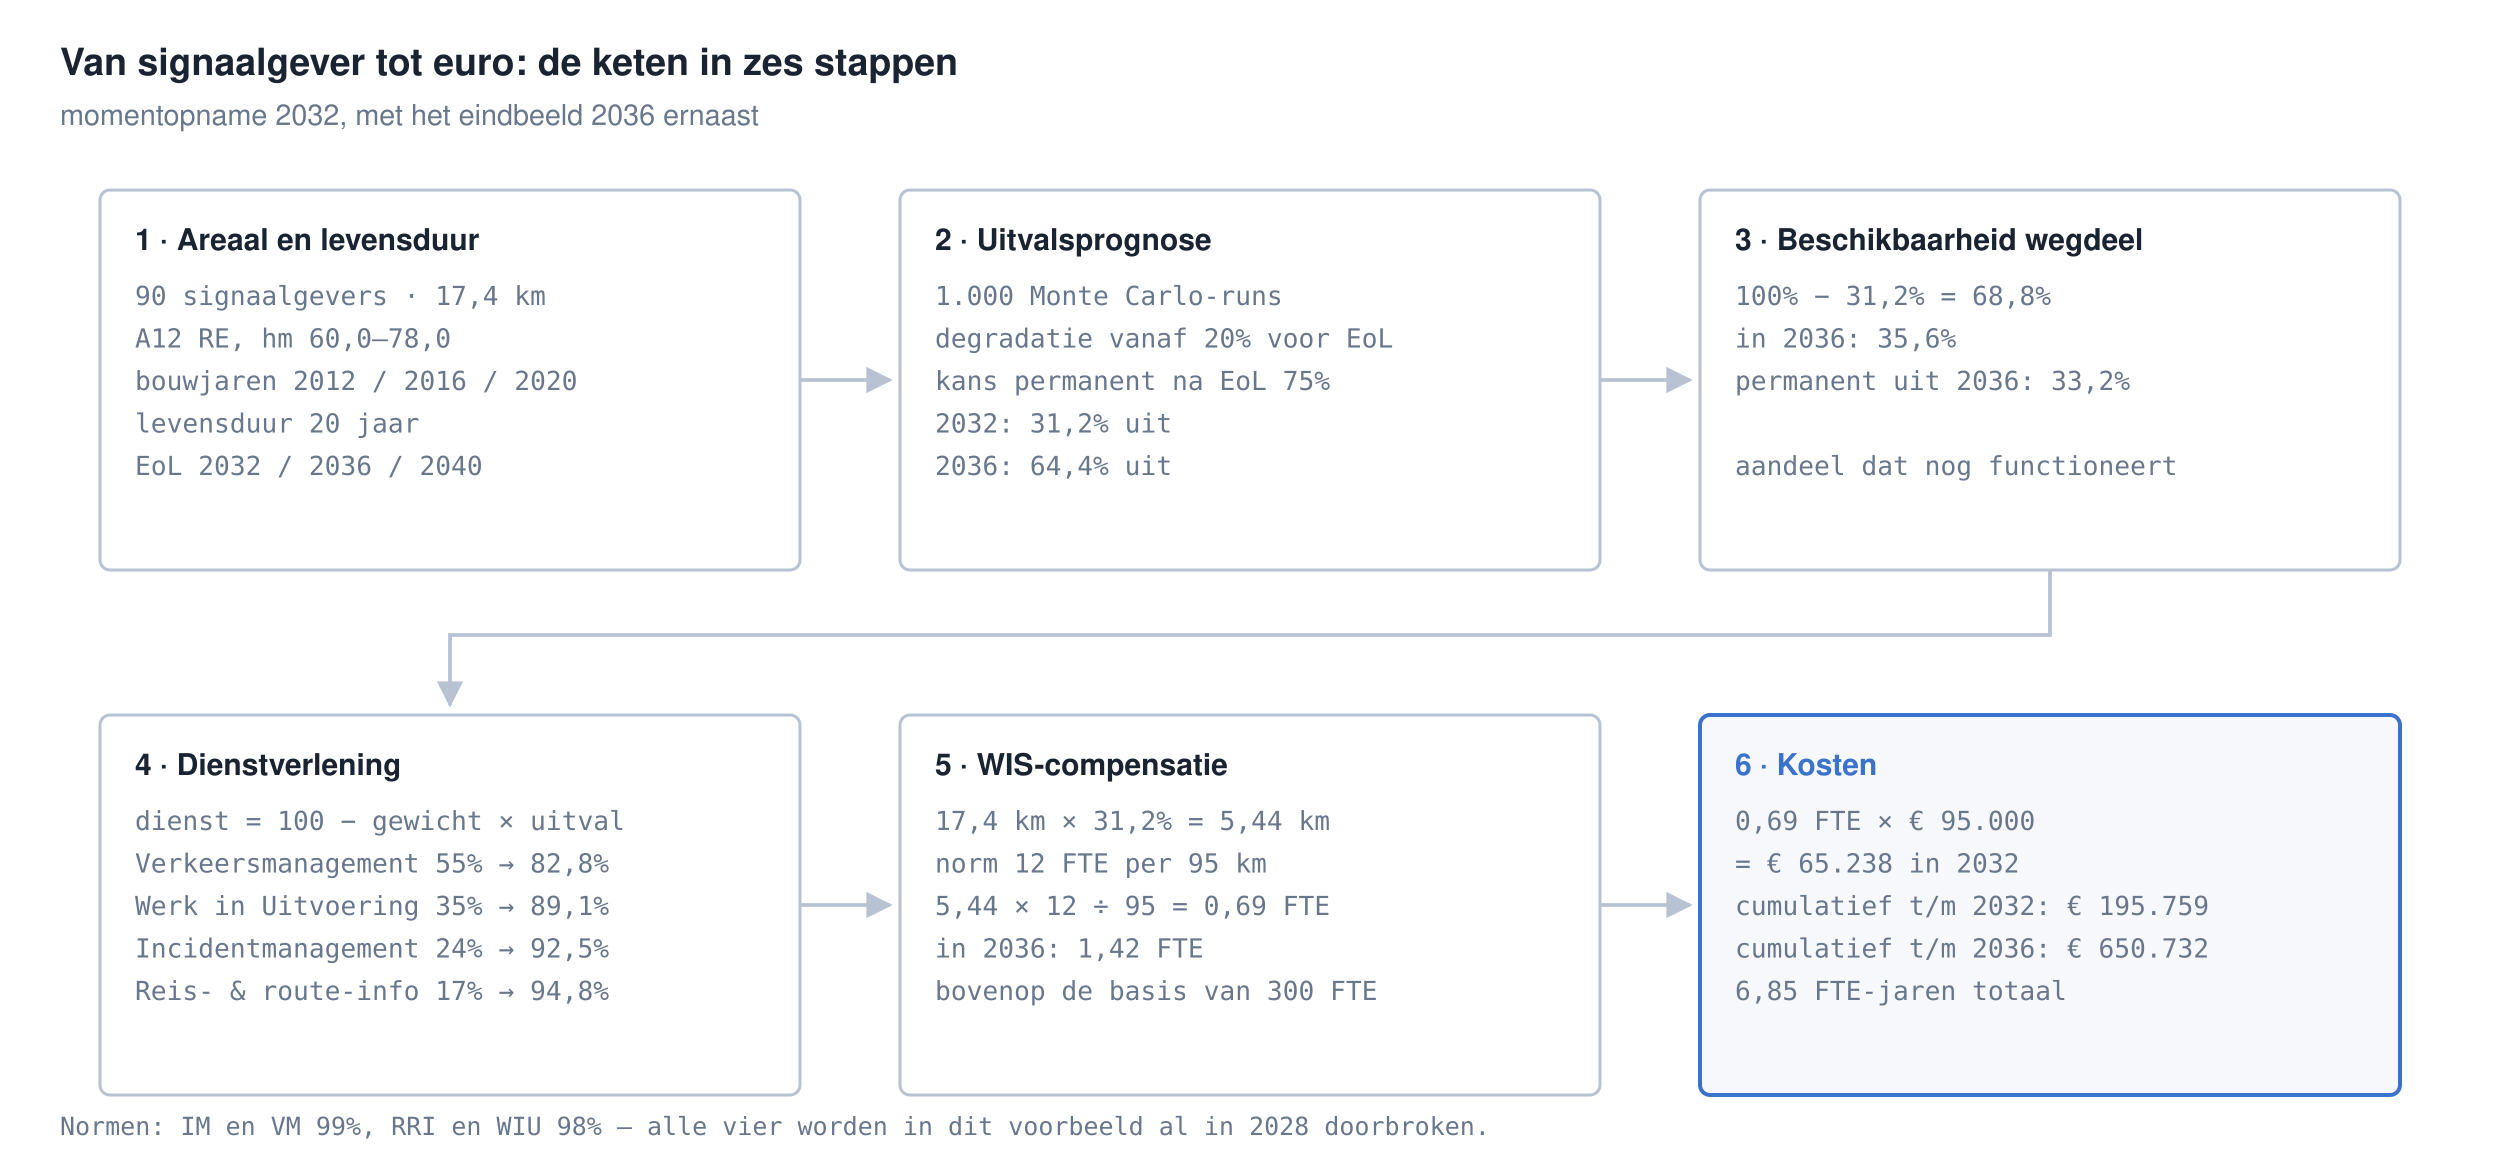
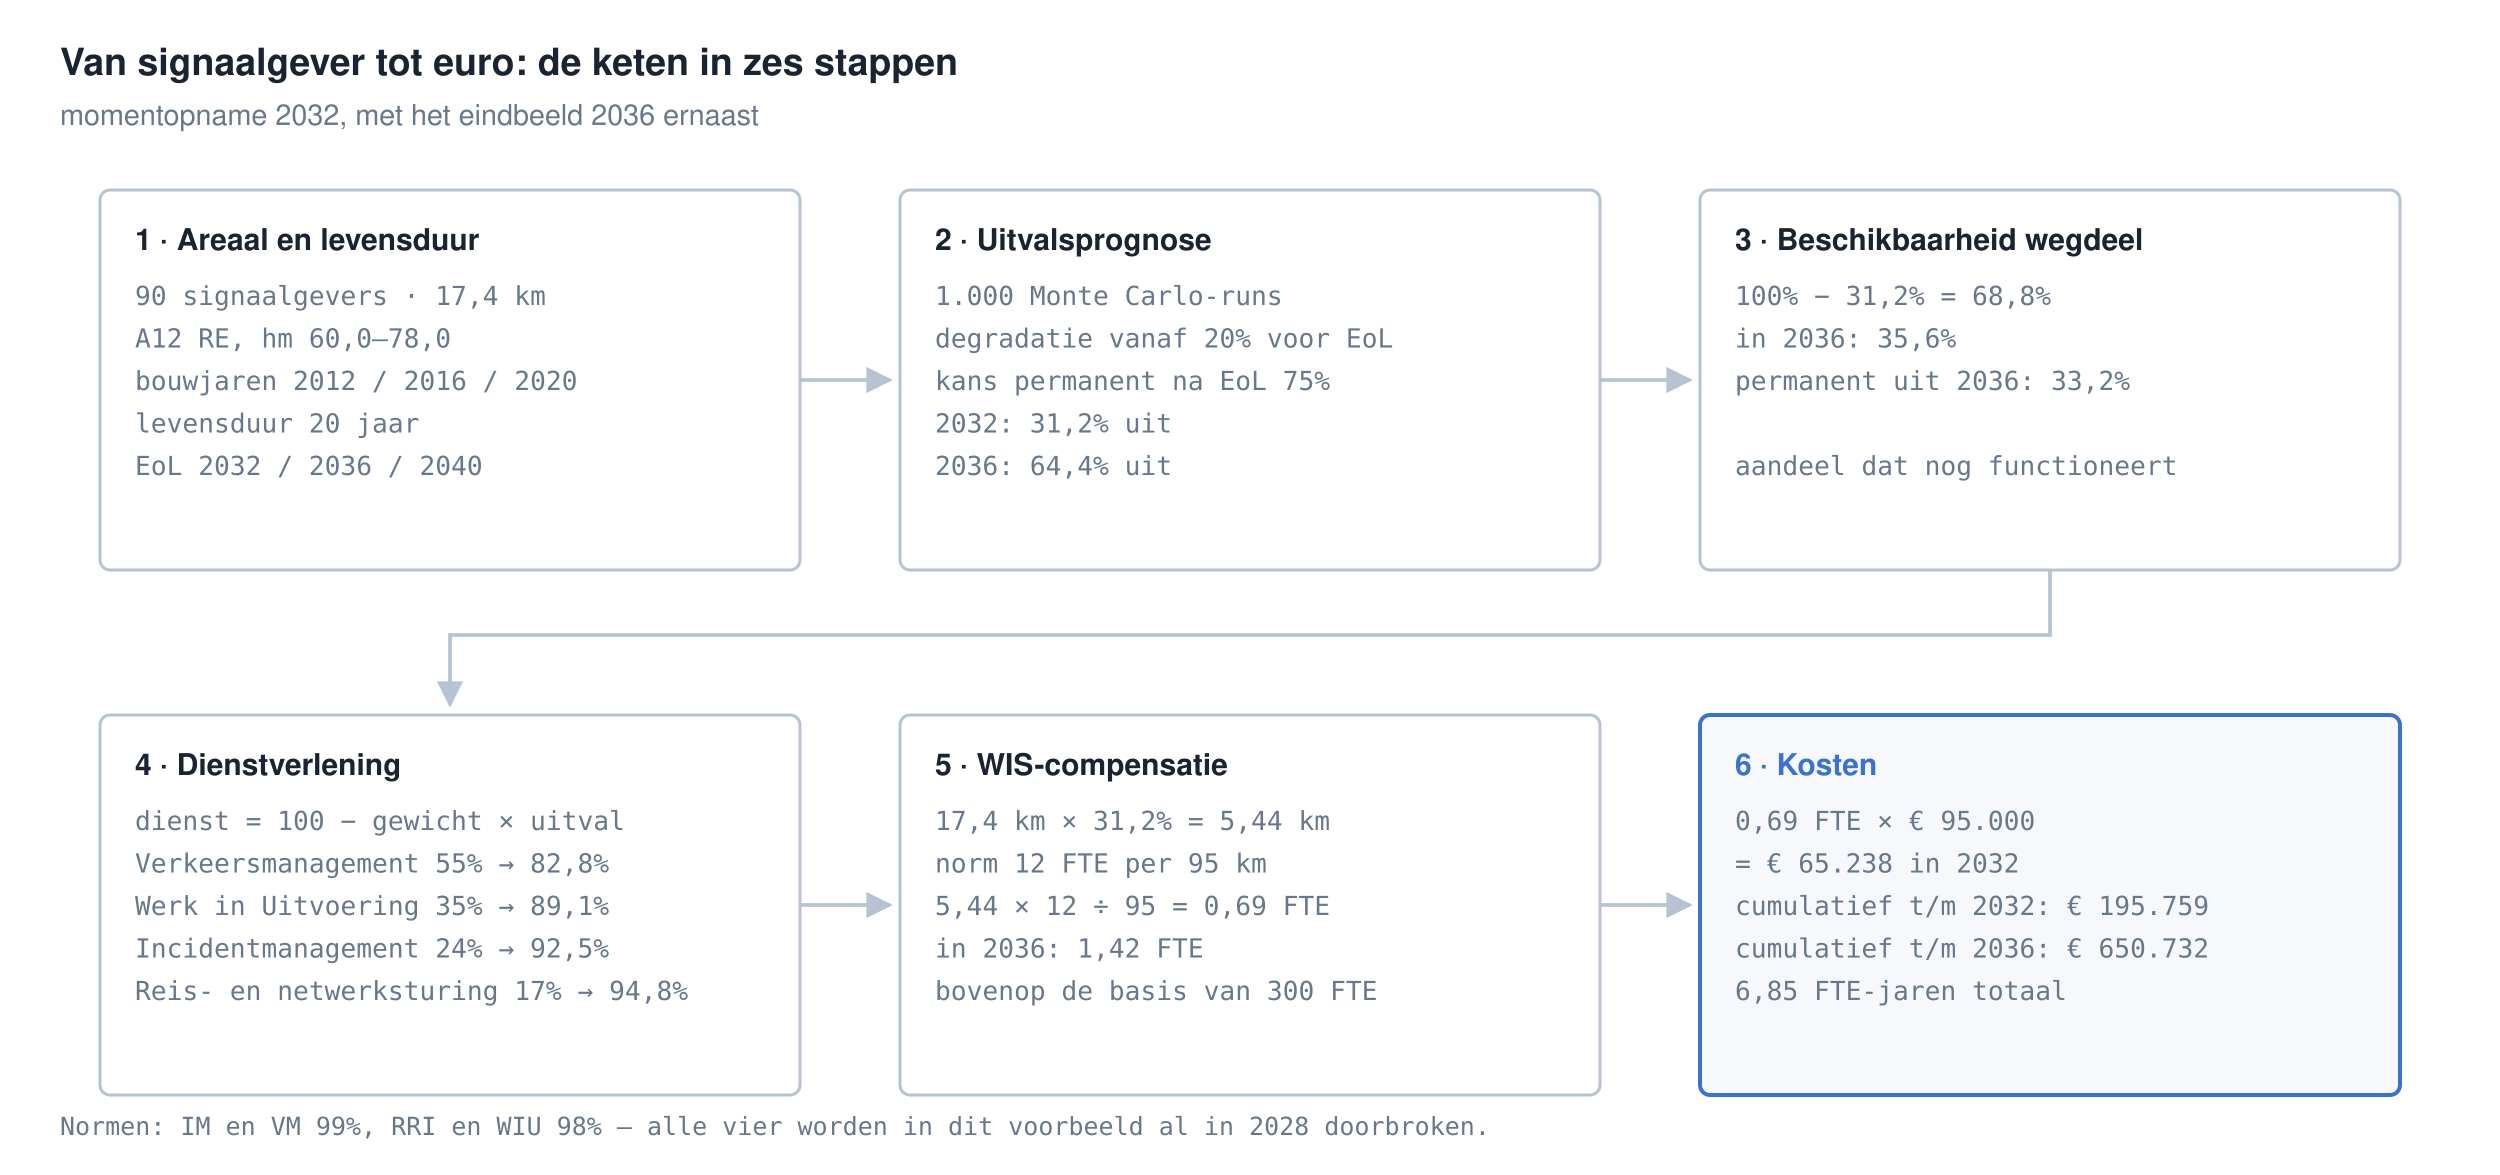
<svg xmlns="http://www.w3.org/2000/svg" viewBox="0 0 1000 470" width="1000" height="470" role="img" aria-label="Stroomschema in zes stappen: van 90 signaalgevers met hun levensduur, via de uitvalsprognose en de beschikbaarheid van het wegdeel, naar de vier dienstverleningen, de benodigde WIS-inzet en de kosten per jaar en cumulatief.">
  <rect x="0" y="0" width="1000" height="470" fill="#ffffff" />
  <text x="24" y="30" font-family="'Segoe UI',Helvetica,Arial,sans-serif" font-size="15" font-weight="600" fill="#1a2332" text-anchor="start">Van signaalgever tot euro: de keten in zes stappen</text>
  <text x="24" y="50" font-family="'Segoe UI',Helvetica,Arial,sans-serif" font-size="11.5" font-weight="400" fill="#68778c" text-anchor="start">momentopname 2032, met het eindbeeld 2036 ernaast</text>
  <defs>
    <marker id="pijl" viewBox="0 0 10 10" refX="9" refY="5" markerWidth="7" markerHeight="7" orient="auto-start-reverse">
      <path d="M0 0 L10 5 L0 10 z" fill="#b7c2d2" />
    </marker>
  </defs>
  <rect x="40" y="76" width="280" height="152" rx="4" fill="#ffffff" stroke="#b7c2d2" stroke-width="1.2" />
  <text x="54" y="100" font-family="'Segoe UI',Helvetica,Arial,sans-serif" font-size="12" font-weight="600" fill="#1a2332" text-anchor="start">1 · Areaal en levensduur</text>
  <text x="54" y="122" font-family="'DejaVu Sans Mono',Consolas,monospace" font-size="10.5" font-weight="400" fill="#68778c" text-anchor="start">90 signaalgevers · 17,4 km</text>
  <text x="54" y="139" font-family="'DejaVu Sans Mono',Consolas,monospace" font-size="10.5" font-weight="400" fill="#68778c" text-anchor="start">A12 RE, hm 60,0–78,0</text>
  <text x="54" y="156" font-family="'DejaVu Sans Mono',Consolas,monospace" font-size="10.5" font-weight="400" fill="#68778c" text-anchor="start">bouwjaren 2012 / 2016 / 2020</text>
  <text x="54" y="173" font-family="'DejaVu Sans Mono',Consolas,monospace" font-size="10.5" font-weight="400" fill="#68778c" text-anchor="start">levensduur 20 jaar</text>
  <text x="54" y="190" font-family="'DejaVu Sans Mono',Consolas,monospace" font-size="10.5" font-weight="400" fill="#68778c" text-anchor="start">EoL 2032 / 2036 / 2040</text>
  <rect x="360" y="76" width="280" height="152" rx="4" fill="#ffffff" stroke="#b7c2d2" stroke-width="1.2" />
  <text x="374" y="100" font-family="'Segoe UI',Helvetica,Arial,sans-serif" font-size="12" font-weight="600" fill="#1a2332" text-anchor="start">2 · Uitvalsprognose</text>
  <text x="374" y="122" font-family="'DejaVu Sans Mono',Consolas,monospace" font-size="10.5" font-weight="400" fill="#68778c" text-anchor="start">1.000 Monte Carlo-runs</text>
  <text x="374" y="139" font-family="'DejaVu Sans Mono',Consolas,monospace" font-size="10.5" font-weight="400" fill="#68778c" text-anchor="start">degradatie vanaf 20% voor EoL</text>
  <text x="374" y="156" font-family="'DejaVu Sans Mono',Consolas,monospace" font-size="10.5" font-weight="400" fill="#68778c" text-anchor="start">kans permanent na EoL 75%</text>
  <text x="374" y="173" font-family="'DejaVu Sans Mono',Consolas,monospace" font-size="10.5" font-weight="400" fill="#68778c" text-anchor="start">2032: 31,2% uit</text>
  <text x="374" y="190" font-family="'DejaVu Sans Mono',Consolas,monospace" font-size="10.5" font-weight="400" fill="#68778c" text-anchor="start">2036: 64,4% uit</text>
  <rect x="680" y="76" width="280" height="152" rx="4" fill="#ffffff" stroke="#b7c2d2" stroke-width="1.2" />
  <text x="694" y="100" font-family="'Segoe UI',Helvetica,Arial,sans-serif" font-size="12" font-weight="600" fill="#1a2332" text-anchor="start">3 · Beschikbaarheid wegdeel</text>
  <text x="694" y="122" font-family="'DejaVu Sans Mono',Consolas,monospace" font-size="10.5" font-weight="400" fill="#68778c" text-anchor="start">100% − 31,2% = 68,8%</text>
  <text x="694" y="139" font-family="'DejaVu Sans Mono',Consolas,monospace" font-size="10.5" font-weight="400" fill="#68778c" text-anchor="start">in 2036: 35,6%</text>
  <text x="694" y="156" font-family="'DejaVu Sans Mono',Consolas,monospace" font-size="10.5" font-weight="400" fill="#68778c" text-anchor="start">permanent uit 2036: 33,2%</text>
  <text x="694" y="173" font-family="'DejaVu Sans Mono',Consolas,monospace" font-size="10.5" font-weight="400" fill="#68778c" text-anchor="start" />
  <text x="694" y="190" font-family="'DejaVu Sans Mono',Consolas,monospace" font-size="10.5" font-weight="400" fill="#68778c" text-anchor="start">aandeel dat nog functioneert</text>
  <rect x="40" y="286" width="280" height="152" rx="4" fill="#ffffff" stroke="#b7c2d2" stroke-width="1.2" />
  <text x="54" y="310" font-family="'Segoe UI',Helvetica,Arial,sans-serif" font-size="12" font-weight="600" fill="#1a2332" text-anchor="start">4 · Dienstverlening</text>
  <text x="54" y="332" font-family="'DejaVu Sans Mono',Consolas,monospace" font-size="10.5" font-weight="400" fill="#68778c" text-anchor="start">dienst = 100 − gewicht × uitval</text>
  <text x="54" y="349" font-family="'DejaVu Sans Mono',Consolas,monospace" font-size="10.5" font-weight="400" fill="#68778c" text-anchor="start">Verkeersmanagement 55% → 82,8%</text>
  <text x="54" y="366" font-family="'DejaVu Sans Mono',Consolas,monospace" font-size="10.5" font-weight="400" fill="#68778c" text-anchor="start">Werk in Uitvoering 35% → 89,1%</text>
  <text x="54" y="383" font-family="'DejaVu Sans Mono',Consolas,monospace" font-size="10.5" font-weight="400" fill="#68778c" text-anchor="start">Incidentmanagement 24% → 92,5%</text>
-   <text x="54" y="400" font-family="'DejaVu Sans Mono',Consolas,monospace" font-size="10.5" font-weight="400" fill="#68778c" text-anchor="start">Reis- &amp; route-info 17% → 94,8%</text>
+   <text x="54" y="400" font-family="'DejaVu Sans Mono',Consolas,monospace" font-size="10.5" font-weight="400" fill="#68778c" text-anchor="start">Reis- en netwerksturing 17% → 94,8%</text>
  <rect x="360" y="286" width="280" height="152" rx="4" fill="#ffffff" stroke="#b7c2d2" stroke-width="1.2" />
  <text x="374" y="310" font-family="'Segoe UI',Helvetica,Arial,sans-serif" font-size="12" font-weight="600" fill="#1a2332" text-anchor="start">5 · WIS-compensatie</text>
  <text x="374" y="332" font-family="'DejaVu Sans Mono',Consolas,monospace" font-size="10.5" font-weight="400" fill="#68778c" text-anchor="start">17,4 km × 31,2% = 5,44 km</text>
  <text x="374" y="349" font-family="'DejaVu Sans Mono',Consolas,monospace" font-size="10.5" font-weight="400" fill="#68778c" text-anchor="start">norm 12 FTE per 95 km</text>
  <text x="374" y="366" font-family="'DejaVu Sans Mono',Consolas,monospace" font-size="10.5" font-weight="400" fill="#68778c" text-anchor="start">5,44 × 12 ÷ 95 = 0,69 FTE</text>
  <text x="374" y="383" font-family="'DejaVu Sans Mono',Consolas,monospace" font-size="10.5" font-weight="400" fill="#68778c" text-anchor="start">in 2036: 1,42 FTE</text>
  <text x="374" y="400" font-family="'DejaVu Sans Mono',Consolas,monospace" font-size="10.5" font-weight="400" fill="#68778c" text-anchor="start">bovenop de basis van 300 FTE</text>
  <rect x="680" y="286" width="280" height="152" rx="4" fill="#f6f8fc" stroke="#3a72cc" stroke-width="1.6" />
  <text x="694" y="310" font-family="'Segoe UI',Helvetica,Arial,sans-serif" font-size="12" font-weight="600" fill="#3a72cc" text-anchor="start">6 · Kosten</text>
  <text x="694" y="332" font-family="'DejaVu Sans Mono',Consolas,monospace" font-size="10.5" font-weight="400" fill="#68778c" text-anchor="start">0,69 FTE × € 95.000</text>
  <text x="694" y="349" font-family="'DejaVu Sans Mono',Consolas,monospace" font-size="10.5" font-weight="400" fill="#68778c" text-anchor="start">= € 65.238 in 2032</text>
  <text x="694" y="366" font-family="'DejaVu Sans Mono',Consolas,monospace" font-size="10.5" font-weight="400" fill="#68778c" text-anchor="start">cumulatief t/m 2032: € 195.759</text>
  <text x="694" y="383" font-family="'DejaVu Sans Mono',Consolas,monospace" font-size="10.5" font-weight="400" fill="#68778c" text-anchor="start">cumulatief t/m 2036: € 650.732</text>
  <text x="694" y="400" font-family="'DejaVu Sans Mono',Consolas,monospace" font-size="10.5" font-weight="400" fill="#68778c" text-anchor="start">6,85 FTE-jaren totaal</text>
  <line x1="320" y1="152" x2="356" y2="152" stroke="#b7c2d2" stroke-width="1.5" marker-end="url(#pijl)" />
  <line x1="640" y1="152" x2="676" y2="152" stroke="#b7c2d2" stroke-width="1.5" marker-end="url(#pijl)" />
  <line x1="320" y1="362" x2="356" y2="362" stroke="#b7c2d2" stroke-width="1.5" marker-end="url(#pijl)" />
  <line x1="640" y1="362" x2="676" y2="362" stroke="#b7c2d2" stroke-width="1.5" marker-end="url(#pijl)" />
  <polyline points="820,228 820,254 180,254 180,282" fill="none" stroke="#b7c2d2" stroke-width="1.5" marker-end="url(#pijl)" />
  <text x="24" y="454" font-family="'DejaVu Sans Mono',Consolas,monospace" font-size="10" font-weight="400" fill="#68778c" text-anchor="start">Normen: IM en VM 99%, RRI en WIU 98% — alle vier worden in dit voorbeeld al in 2028 doorbroken.</text>
</svg>
